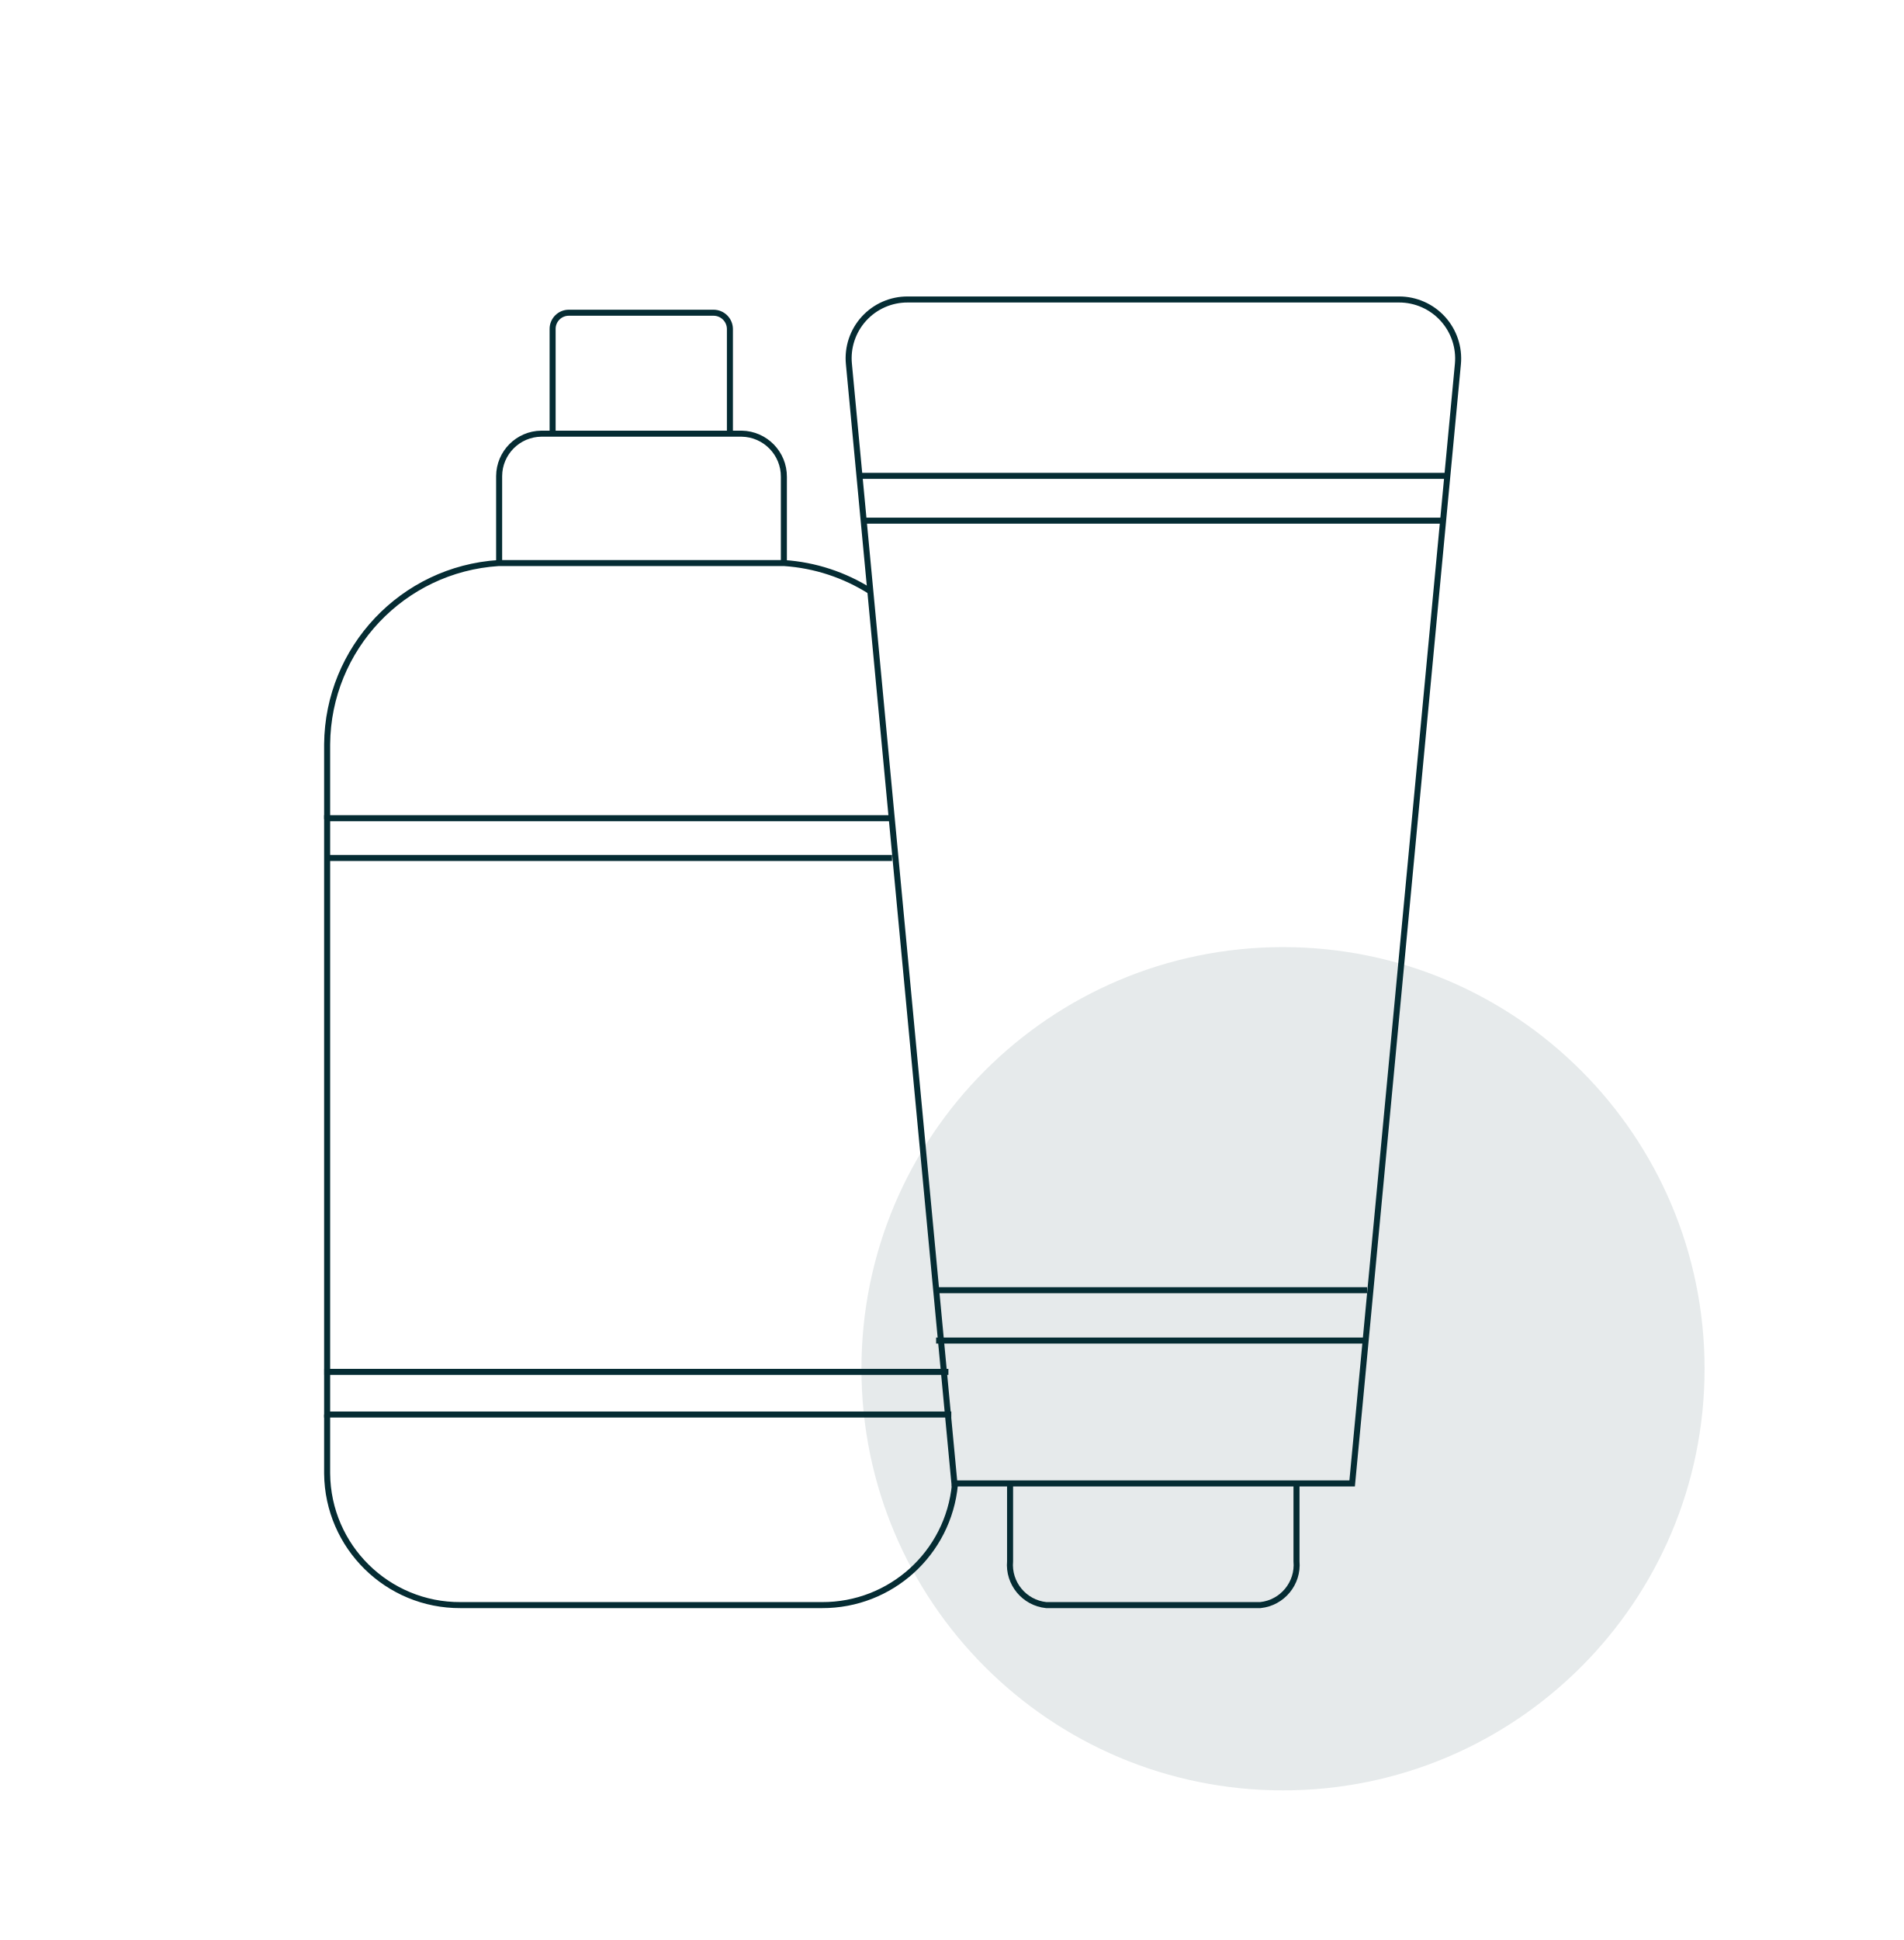
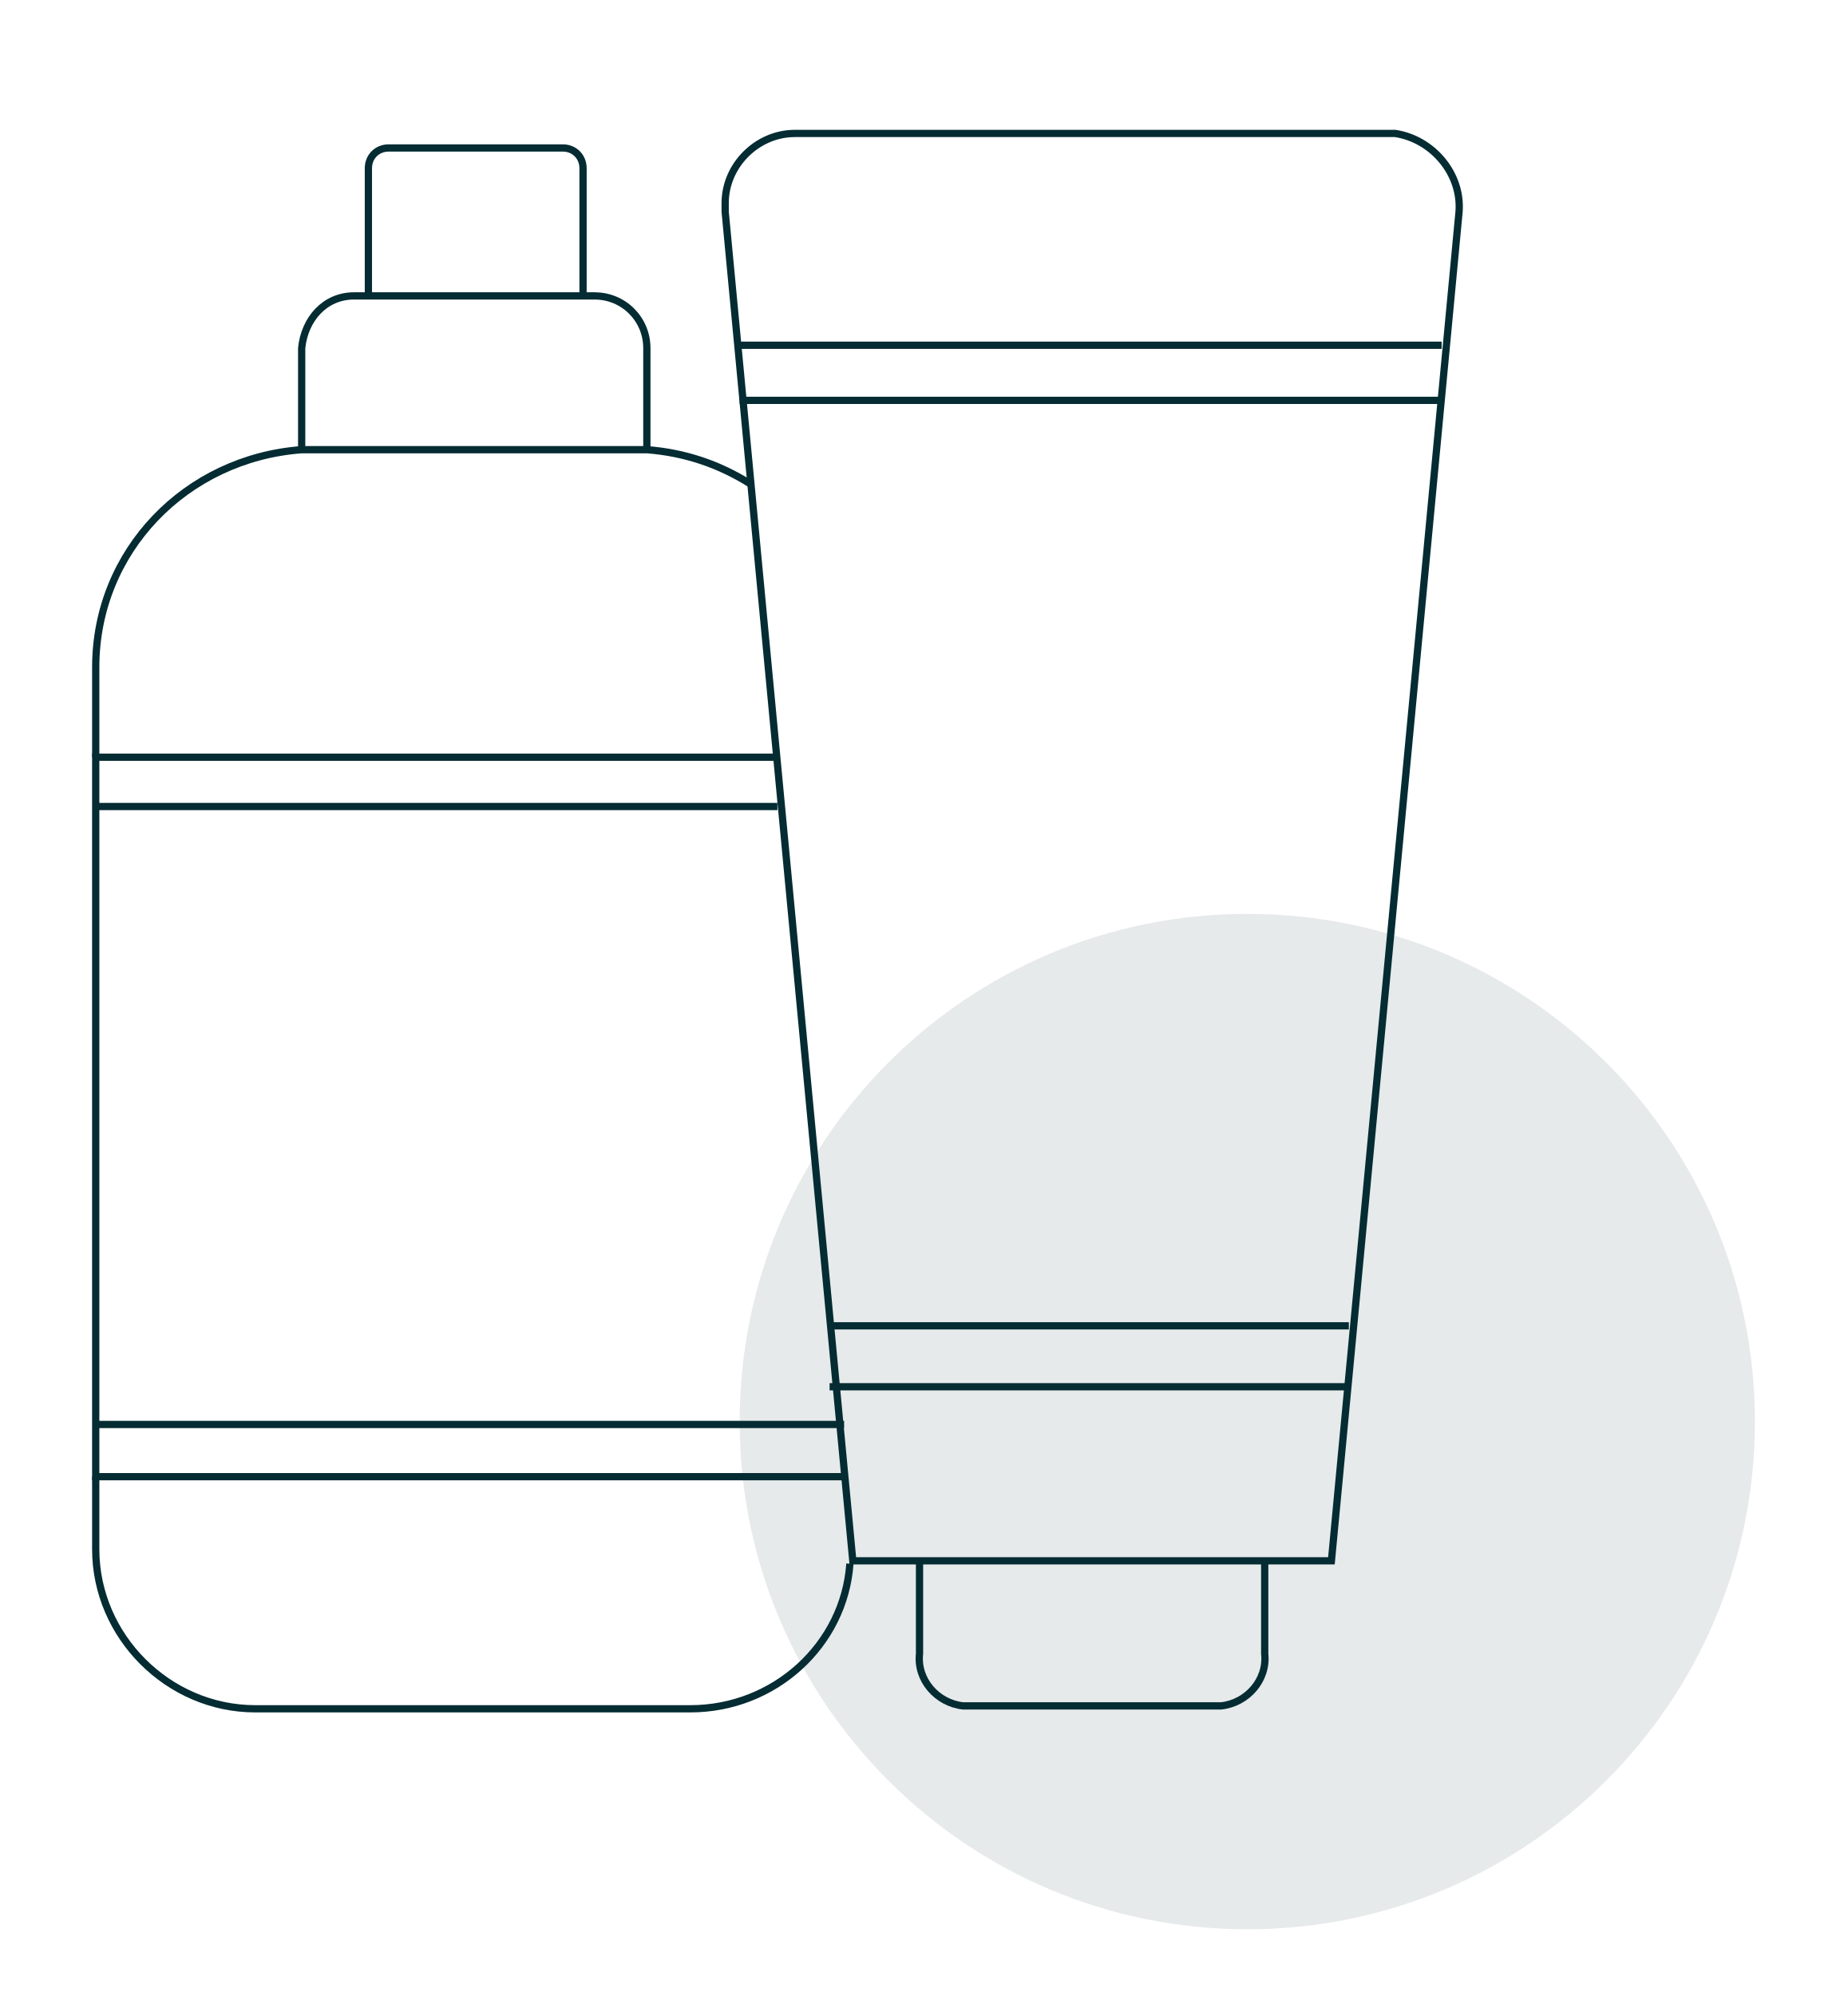
- <svg xmlns="http://www.w3.org/2000/svg" id="Calque_1" data-name="Calque 1" viewBox="0 0 79.03 80.52">
-   <defs>
-     <style>.cls-1{fill:#052c33;opacity:0.1;}.cls-2{fill:none;stroke:#052c33;stroke-miterlimit:10;stroke-width:0.25px;}</style>
-   </defs>
-   <circle class="cls-1" cx="53.26" cy="56.81" r="17.5" />
-   <path class="cls-2" d="M30.3,18V13.65a.68.68,0,0,0-.68-.67h-6a.67.67,0,0,0-.68.67V18" />
-   <path class="cls-2" d="M13.58,58.71v2.45a5.51,5.51,0,0,0,5.54,5.46h15a5.52,5.52,0,0,0,5.52-5" />
-   <path class="cls-2" d="M36.13,24.54a7.63,7.63,0,0,0-3.57-1.17H20.69a7.6,7.6,0,0,0-7.11,7.52V34" />
-   <polyline class="cls-2" points="37.02 33.96 13.58 33.96 13.58 58.71 39.49 58.71" />
-   <path class="cls-2" d="M41.93,61.57V64.8a1.68,1.68,0,0,0,1.5,1.82h8.89a1.68,1.68,0,0,0,1.5-1.82V61.57" />
-   <path class="cls-2" d="M58.08,12.43H37.68a2.44,2.44,0,0,0-2.44,2.68l4.38,46.46H56.13l4.39-46.46A2.45,2.45,0,0,0,58.08,12.43Z" />
-   <line class="cls-2" x1="38.86" y1="55.64" x2="56.63" y2="55.64" />
-   <line class="cls-2" x1="35.77" y1="19.75" x2="59.99" y2="19.75" />
-   <path class="cls-2" d="M32.54,23.37V19.79A1.78,1.78,0,0,0,30.79,18H22.47a1.77,1.77,0,0,0-1.75,1.76v3.58" />
-   <line class="cls-2" x1="13.58" y1="35.61" x2="37.03" y2="35.61" />
-   <line class="cls-2" x1="13.46" y1="56.94" x2="39.37" y2="56.94" />
-   <line class="cls-2" x1="38.87" y1="53.55" x2="56.75" y2="53.55" />
-   <line class="cls-2" x1="35.77" y1="21.61" x2="59.85" y2="21.61" />
+ <svg xmlns="http://www.w3.org/2000/svg" version="1.1" id="Calque_1" x="0px" y="0px" viewBox="0 0 63.7 68.8" style="enable-background:new 0 0 63.7 68.8;" xml:space="preserve">
+   <style type="text/css">
+ 	.st0{opacity:0.1;fill:#052C33;enable-background:new    ;}
+ 	.st1{fill:none;stroke:#052C33;stroke-width:0.25;stroke-miterlimit:10;}
+ </style>
+   <circle class="st0" cx="43" cy="49" r="17.5" />
+   <path class="st1" d="M20.1,10.2V5.8c0-0.4-0.3-0.7-0.7-0.7h-6c-0.4,0-0.7,0.3-0.7,0.7c0,0,0,0,0,0v4.4" />
+   <path class="st1" d="M3.3,50.9v2.5c0,3,2.5,5.5,5.5,5.5h15c2.9,0,5.3-2.2,5.5-5" />
+   <path class="st1" d="M25.9,16.7c-1.1-0.7-2.3-1.1-3.6-1.2H10.4c-4,0.3-7.1,3.5-7.1,7.5v3.1" />
+   <polyline class="st1" points="26.8,26.1 3.3,26.1 3.3,50.9 29.2,50.9 " />
+   <path class="st1" d="M31.7,53.7V57c-0.1,0.9,0.6,1.7,1.5,1.8h8.9c0.9-0.1,1.6-0.9,1.5-1.8v-3.2" />
+   <path class="st1" d="M47.8,4.6H27.4C26.1,4.6,25,5.7,25,7c0,0.1,0,0.2,0,0.3l4.4,46.5h16.5l4.4-46.5c0.1-1.3-0.9-2.5-2.2-2.7  C48,4.6,47.9,4.6,47.8,4.6z" />
+   <line class="st1" x1="28.6" y1="47.8" x2="46.4" y2="47.8" />
+   <line class="st1" x1="25.5" y1="11.9" x2="49.7" y2="11.9" />
+   <path class="st1" d="M22.3,15.5V12c0-1-0.8-1.8-1.8-1.8h-8.3c-1,0-1.7,0.8-1.8,1.8v3.6" />
+   <line class="st1" x1="3.3" y1="27.8" x2="26.8" y2="27.8" />
+   <line class="st1" x1="3.2" y1="49.1" x2="29.1" y2="49.1" />
+   <line class="st1" x1="28.6" y1="45.7" x2="46.5" y2="45.7" />
+   <line class="st1" x1="25.5" y1="13.8" x2="49.6" y2="13.8" />
</svg>
